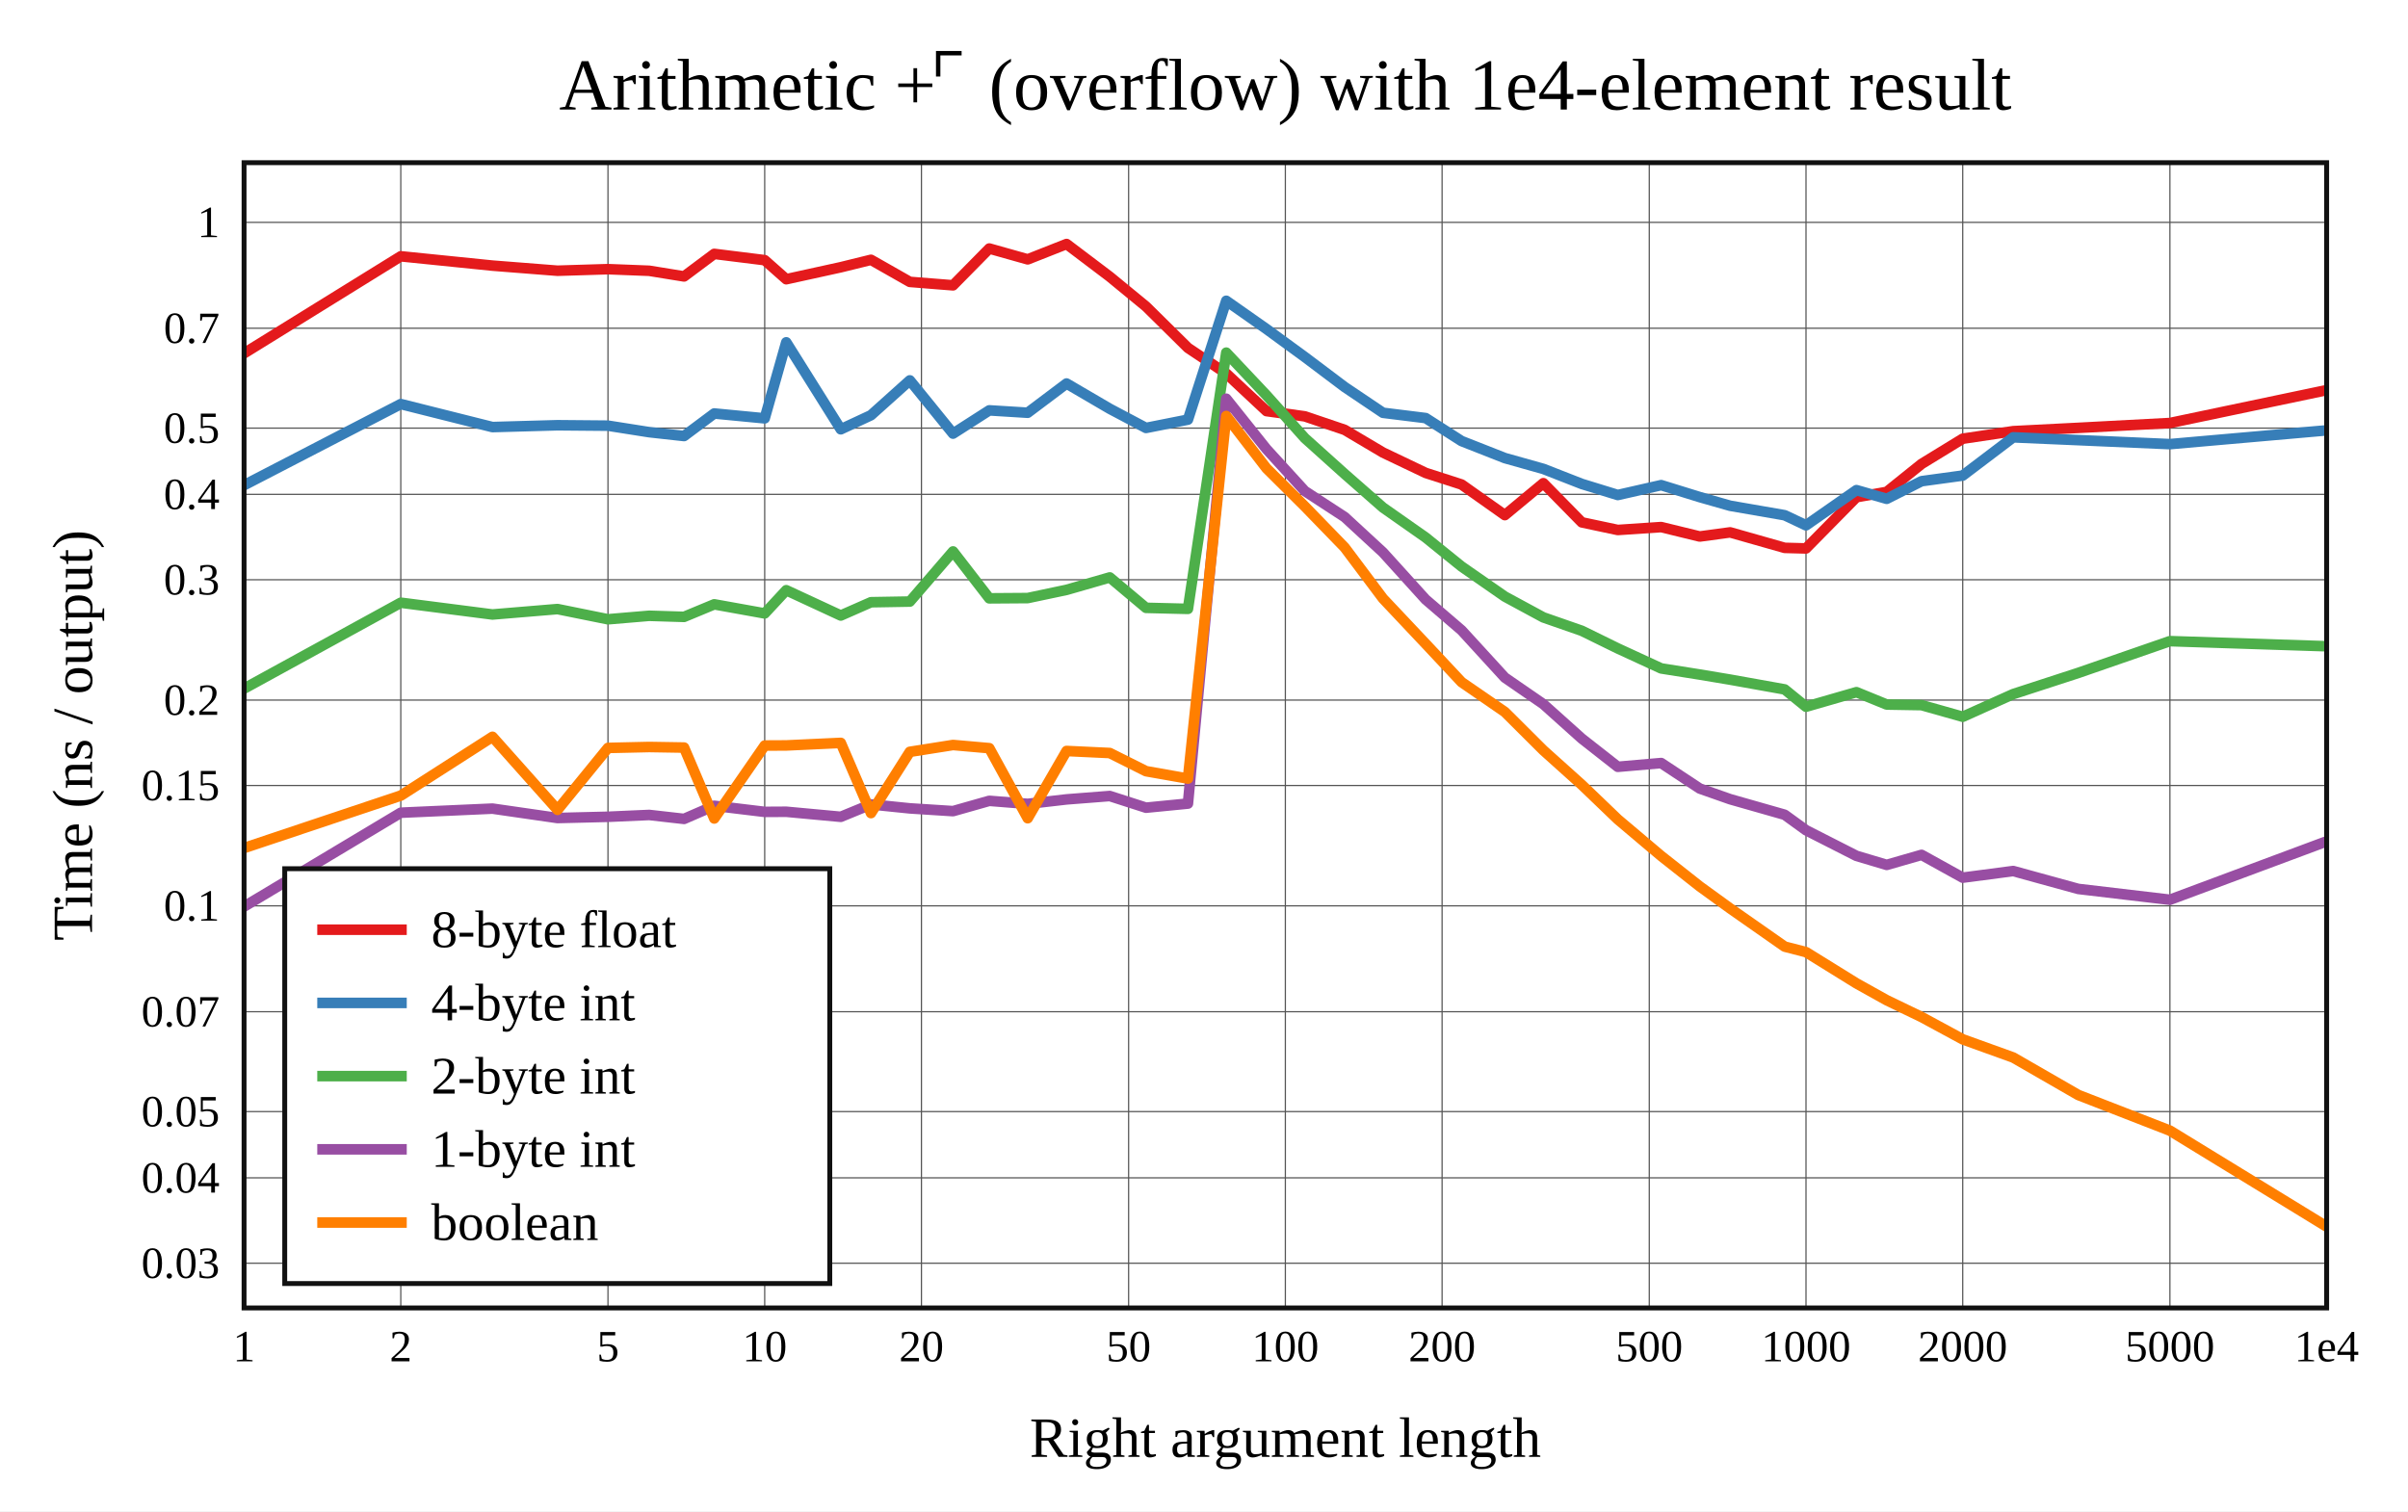
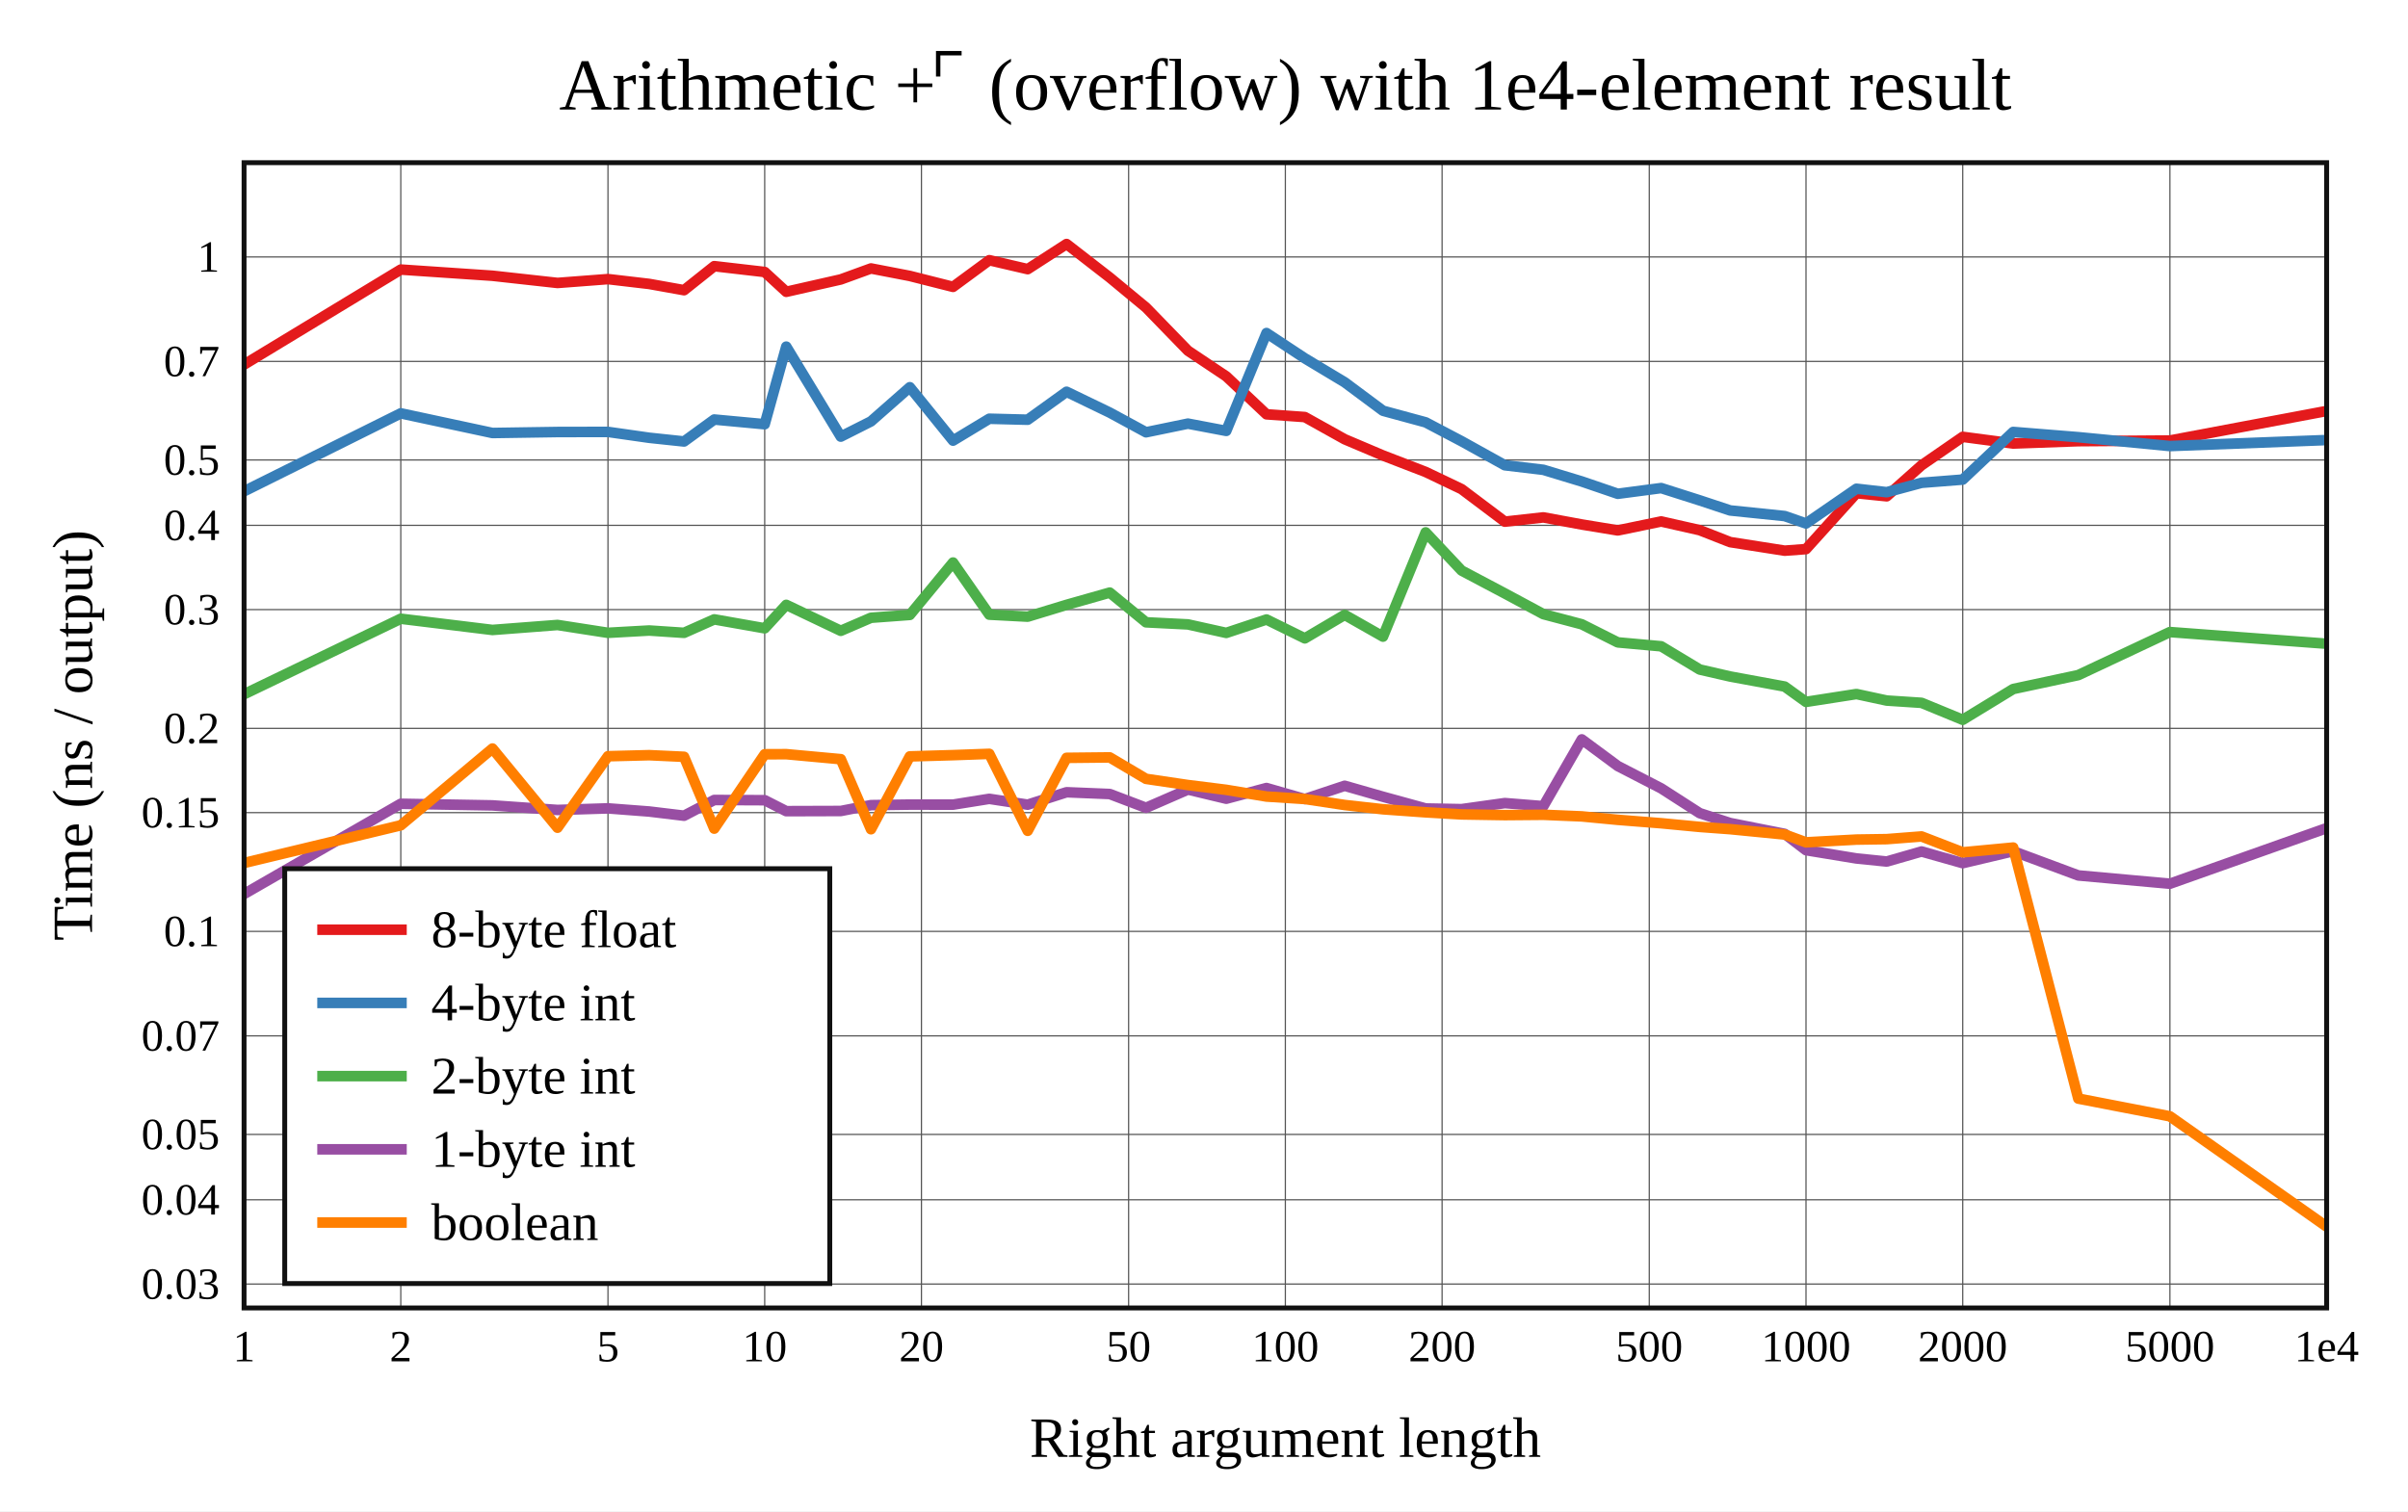
<svg xmlns="http://www.w3.org/2000/svg" viewBox="-60 -40 592 371.6" height="557.4" width="888">
  <g stroke-width="2.6" font-size="14px" text-anchor="middle">
    <defs>
      <clipPath id="clip">
        <rect x="0" y="0" width="512" height="281.6" />
      </clipPath>
    </defs>
    <rect fill="white" x="-60" y="-40" width="592" height="371.6" />
    <text dy="0.33em" font-size="18px" x="256" y="-19">Arithmetic +⌜ (overflow) with 1e4-element result</text>
    <text dy="0.33em" x="256" y="313.6">Right argument length</text>
    <text dy="0.33em" transform="rotate(-90)" x="-140.8" y="-42">Time (ns / output)</text>
    <g stroke-width="0.3" stroke="#555">
      <path d="M38.532 0v281.6" />
      <path d="M89.468 0v281.6" />
      <path d="M128 0v281.6" />
      <path d="M166.532 0v281.6" />
      <path d="M217.468 0v281.6" />
      <path d="M256 0v281.6" />
      <path d="M294.532 0v281.6" />
      <path d="M345.468 0v281.6" />
      <path d="M384 0v281.6" />
      <path d="M422.532 0v281.6" />
      <path d="M473.468 0v281.6" />
-       <path d="M0 270.606h512" />
-       <path d="M0 249.609h512" />
-       <path d="M0 233.322h512" />
-       <path d="M0 208.765h512" />
-       <path d="M0 182.732h512" />
-       <path d="M0 153.139h512" />
-       <path d="M0 132.142h512" />
-       <path d="M0 102.549h512" />
-       <path d="M0 81.552h512" />
-       <path d="M0 65.266h512" />
-       <path d="M0 40.708h512" />
-       <path d="M0 14.675h512" />
+       <path d="M0 275.726h512" />
+       <path d="M0 255.007h512" />
+       <path d="M0 238.936h512" />
+       <path d="M0 214.703h512" />
+       <path d="M0 189.014h512" />
+       <path d="M0 159.812h512" />
+       <path d="M0 139.093h512" />
+       <path d="M0 109.891h512" />
+       <path d="M0 89.172h512" />
+       <path d="M0 73.101h512" />
+       <path d="M0 48.867h512" />
+       <path d="M0 23.179h512" />
    </g>
    <g font-size="11px">
      <text dy="0.33em" x="0" y="291.1">1</text>
      <text dy="0.33em" x="38.532" y="291.1">2</text>
      <text dy="0.33em" x="89.468" y="291.1">5</text>
      <text dy="0.33em" x="128" y="291.1">10</text>
      <text dy="0.33em" x="166.532" y="291.1">20</text>
      <text dy="0.33em" x="217.468" y="291.1">50</text>
      <text dy="0.33em" x="256" y="291.1">100</text>
      <text dy="0.33em" x="294.532" y="291.1">200</text>
      <text dy="0.33em" x="345.468" y="291.1">500</text>
      <text dy="0.33em" x="384" y="291.1">1000</text>
      <text dy="0.33em" x="422.532" y="291.1">2000</text>
      <text dy="0.33em" x="473.468" y="291.1">5000</text>
      <text dy="0.33em" x="512" y="291.1">1e4</text>
      <g text-anchor="end">
-         <text dy="0.33em" x="-6" y="270.606">0.03</text>
-         <text dy="0.33em" x="-6" y="249.609">0.04</text>
-         <text dy="0.33em" x="-6" y="233.322">0.05</text>
-         <text dy="0.33em" x="-6" y="208.765">0.07</text>
-         <text dy="0.33em" x="-6" y="182.732">0.1</text>
-         <text dy="0.33em" x="-6" y="153.139">0.15</text>
-         <text dy="0.33em" x="-6" y="132.142">0.2</text>
-         <text dy="0.33em" x="-6" y="102.549">0.3</text>
-         <text dy="0.33em" x="-6" y="81.552">0.4</text>
-         <text dy="0.33em" x="-6" y="65.266">0.5</text>
-         <text dy="0.33em" x="-6" y="40.708">0.7</text>
-         <text dy="0.33em" x="-6" y="14.675">1</text>
+         <text dy="0.33em" x="-6" y="275.726">0.03</text>
+         <text dy="0.33em" x="-6" y="255.007">0.04</text>
+         <text dy="0.33em" x="-6" y="238.936">0.05</text>
+         <text dy="0.33em" x="-6" y="214.703">0.07</text>
+         <text dy="0.33em" x="-6" y="189.014">0.1</text>
+         <text dy="0.33em" x="-6" y="159.812">0.15</text>
+         <text dy="0.33em" x="-6" y="139.093">0.2</text>
+         <text dy="0.33em" x="-6" y="109.891">0.3</text>
+         <text dy="0.33em" x="-6" y="89.172">0.4</text>
+         <text dy="0.33em" x="-6" y="73.101">0.5</text>
+         <text dy="0.33em" x="-6" y="48.867">0.7</text>
+         <text dy="0.33em" x="-6" y="23.179">1</text>
      </g>
    </g>
    <g clip-path="url(#clip)" fill="none" stroke-linecap="round" stroke-linejoin="round">
-       <path stroke="#e41a1c" d="M0 46.877L38.532 23.019L61.072 25.312L77.064 26.567L89.468 26.185L99.603 26.58L108.173 27.969L115.596 22.426L128 23.971L133.298 28.655L146.704 25.71L154.127 23.884L163.68 29.311L174.301 30.156L183.215 21.108L192.659 23.77L202.212 20L212.833 28.035L221.746 35.363L232.053 45.538L241.471 51.839L251.365 61.086L260.791 62.376L270.585 65.694L280.003 71.275L290.498 76.284L299.322 79.13L309.965 86.659L319.43 78.808L328.88 88.434L337.727 90.313L348.392 89.6L357.873 91.915L365.351 90.903L378.757 94.711L384 94.849L396.404 82.256L403.844 80.95L412.408 74.074L422.532 67.872L434.936 66.02L450.94 65.205L473.468 64.013L512 55.925" />
-       <path stroke="#377eb8" d="M0 79.301L38.532 59.352L61.072 65.011L77.064 64.561L89.468 64.668L99.603 66.263L108.173 67.211L115.596 61.67L128 62.863L133.298 44.175L146.704 65.556L154.127 62.099L163.68 53.528L174.301 66.617L183.215 60.902L192.659 61.486L202.212 54.3L212.833 60.512L221.746 65.225L232.053 63.177L241.471 33.958L251.365 40.904L260.791 47.787L270.585 55.163L280.003 61.499L290.498 62.8L299.322 68.449L309.965 72.635L319.43 75.297L328.88 78.99L337.727 81.713L348.392 79.288L357.873 82.226L365.351 84.36L378.757 86.688L384 89.166L396.404 80.516L403.844 82.651L412.408 78.318L422.532 76.933L434.936 67.531L450.94 68.222L473.468 69.204L512 65.819" />
-       <path stroke="#4daf4a" d="M0 129.319L38.532 108.196L61.072 111.09L77.064 109.76L89.468 112.27L99.603 111.413L108.173 111.677L115.596 108.594L128 110.83L133.298 105.126L146.704 111.342L154.127 108.078L163.68 107.914L174.301 95.59L183.215 107.122L192.659 107.056L202.212 105.036L212.833 101.978L221.746 109.458L232.053 109.71L241.471 46.708L251.365 57.204L260.791 67.73L270.585 76.534L280.003 84.799L290.498 92.164L299.322 99.294L309.965 106.687L319.43 111.807L328.88 115.1L337.727 119.439L348.392 124.353L357.873 125.858L365.351 127.11L378.757 129.514L384 133.773L396.404 130.192L403.844 133.233L412.408 133.377L422.532 136.24L434.936 130.666L450.94 125.457L473.468 117.646L512 118.905" />
-       <path stroke="#984ea3" d="M0 182.914L38.532 159.832L61.072 158.826L77.064 161.137L89.468 160.834L99.603 160.384L108.173 161.354L115.596 158.129L128 159.628L133.298 159.598L146.704 160.841L154.127 157.79L163.68 158.765L174.301 159.443L183.215 156.913L192.659 157.659L202.212 156.558L212.833 155.73L221.746 158.598L232.053 157.587L241.471 58.038L251.365 70.423L260.791 80.742L270.585 87.134L280.003 95.82L290.498 107.412L299.322 114.981L309.965 126.61L319.43 133.137L328.88 141.609L337.727 148.546L348.392 147.621L357.873 153.885L365.351 156.513L378.757 160.335L384 164.134L396.404 170.444L403.844 172.664L412.408 170.196L422.532 175.803L434.936 174.173L450.94 178.573L473.468 181.231L512 166.873" />
-       <path stroke="#ff7f00" d="M0 168.516L38.532 155.625L61.072 141.17L77.064 159.127L89.468 143.903L99.603 143.675L108.173 143.813L115.596 161.248L128 143.317L133.298 143.291L146.704 142.666L154.127 159.924L163.68 144.863L174.301 143.183L183.215 143.966L192.659 161.185L202.212 144.656L212.833 145.156L221.746 149.622L232.053 151.444L241.471 62.29L251.365 75.15L260.791 84.52L270.585 94.615L280.003 107.171L290.498 118.302L299.322 127.721L309.965 135.059L319.43 144.487L328.88 152.972L337.727 161.462L348.392 170.468L357.873 177.946L365.351 183.372L378.757 192.755L384 194.108L396.404 201.795L403.844 205.94L412.408 210.07L422.532 215.553L434.936 220.024L450.94 229.239L473.468 238.004L512 261.6" />
+       <path stroke="#e41a1c" d="M0 49.643L38.532 26.283L61.072 27.803L77.064 29.572L89.468 28.628L99.603 29.815L108.173 31.351L115.596 25.445L128 26.878L133.298 31.749L146.704 28.709L154.127 26.009L163.68 27.852L174.301 30.536L183.215 23.978L192.659 26.178L202.212 20L212.833 28.241L221.746 35.619L232.053 46.233L241.471 52.54L251.365 61.87L260.791 62.548L270.585 68.005L280.003 71.997L290.498 76.049L299.322 80.262L309.965 88.269L319.43 87.219L328.88 88.966L337.727 90.423L348.392 88.218L357.873 90.363L365.351 93.297L378.757 95.402L384 95.014L396.404 81.278L403.844 82.027L412.408 74.404L422.532 67.415L434.936 69.053L450.94 68.477L473.468 68.315L512 61.055" />
+       <path stroke="#377eb8" d="M0 80.798L38.532 61.634L61.072 66.467L77.064 66.225L89.468 66.199L99.603 67.643L108.173 68.552L115.596 63.157L128 64.31L133.298 45.234L146.704 67.356L154.127 63.614L163.68 55.214L174.301 68.341L183.215 62.961L192.659 63.204L202.212 56.327L212.833 61.455L221.746 66.292L232.053 64.163L241.471 65.951L251.365 41.89L260.791 48.108L270.585 53.992L280.003 61L290.498 63.848L299.322 68.489L309.965 74.399L319.43 75.52L328.88 78.39L337.727 81.414L348.392 80.01L357.873 83.033L365.351 85.512L378.757 86.892L384 88.713L396.404 80.174L403.844 81.021L412.408 78.715L422.532 77.922L434.936 66.211L450.94 67.496L473.468 69.679L512 68.202" />
+       <path stroke="#4daf4a" d="M0 130.698L38.532 112.138L61.072 114.895L77.064 113.671L89.468 115.599L99.603 115.034L108.173 115.602L115.596 112.296L128 114.488L133.298 108.724L146.704 115.104L154.127 111.9L163.68 111.197L174.301 98.315L183.215 111.131L192.659 111.628L202.212 108.722L212.833 105.709L221.746 113.016L232.053 113.531L241.471 115.62L251.365 112.325L260.791 116.961L270.585 111.187L280.003 116.533L290.498 90.904L299.322 100.289L309.965 105.917L319.43 111.005L328.88 113.505L337.727 117.952L348.392 118.915L357.873 124.625L365.351 126.342L378.757 128.812L384 132.583L396.404 130.652L403.844 132.255L412.408 132.816L422.532 136.985L434.936 129.42L450.94 125.996L473.468 115.412L512 118.282" />
+       <path stroke="#984ea3" d="M0 179.821L38.532 157.633L61.072 158.031L77.064 159.153L89.468 158.765L99.603 159.538L108.173 160.57L115.596 156.705L128 156.758L133.298 159.45L146.704 159.409L154.127 157.969L163.68 157.837L174.301 157.846L183.215 156.423L192.659 157.855L202.212 154.8L212.833 155.236L221.746 158.625L232.053 154.136L241.471 156.392L251.365 153.764L260.791 156.476L270.585 153.213L280.003 155.908L290.498 158.79L299.322 158.955L309.965 157.467L319.43 158.223L328.88 141.806L337.727 148.353L348.392 153.844L357.873 159.944L365.351 162.372L378.757 165.033L384 169.043L396.404 171.08L403.844 171.836L412.408 169.369L422.532 172.235L434.936 169.303L450.94 175.255L473.468 177.294L512 163.621" />
+       <path stroke="#ff7f00" d="M0 172.192L38.532 162.931L61.072 144.053L77.064 163.52L89.468 145.945L99.603 145.687L108.173 146.084L115.596 163.743L128 145.461L133.298 145.439L146.704 146.671L154.127 163.893L163.68 145.984L174.301 145.678L183.215 145.358L192.659 164.279L202.212 146.343L212.833 146.233L221.746 151.507L232.053 153.031L241.471 154.207L251.365 155.857L260.791 156.463L270.585 157.938L280.003 158.988L290.498 159.738L299.322 160.25L309.965 160.42L319.43 160.341L328.88 160.739L337.727 161.583L348.392 162.423L357.873 163.326L365.351 163.877L378.757 165.192L384 167.115L396.404 166.441L403.844 166.331L412.408 165.668L422.532 169.573L434.936 168.403L450.94 230.125L473.468 234.486L512 261.6" />
    </g>
    <rect stroke-width="1.2" stroke="#111" fill="none" x="0" y="0" width="512" height="281.6" />
    <g transform="translate(10,173.6)" text-anchor="start" font-size="13px">
      <rect stroke-width="1.2" stroke="#111" fill="white" x="0" y="0" width="134" height="102" />
      <path stroke="#e41a1c" d="M8 15h22" />
      <path stroke="#377eb8" d="M8 33h22" />
      <path stroke="#4daf4a" d="M8 51h22" />
      <path stroke="#984ea3" d="M8 69h22" />
      <path stroke="#ff7f00" d="M8 87h22" />
      <text dy="0.33em" x="36" y="15">8-byte float</text>
      <text dy="0.33em" x="36" y="33">4-byte int</text>
      <text dy="0.33em" x="36" y="51">2-byte int</text>
      <text dy="0.33em" x="36" y="69">1-byte int</text>
      <text dy="0.33em" x="36" y="87">boolean</text>
    </g>
  </g>
</svg>
